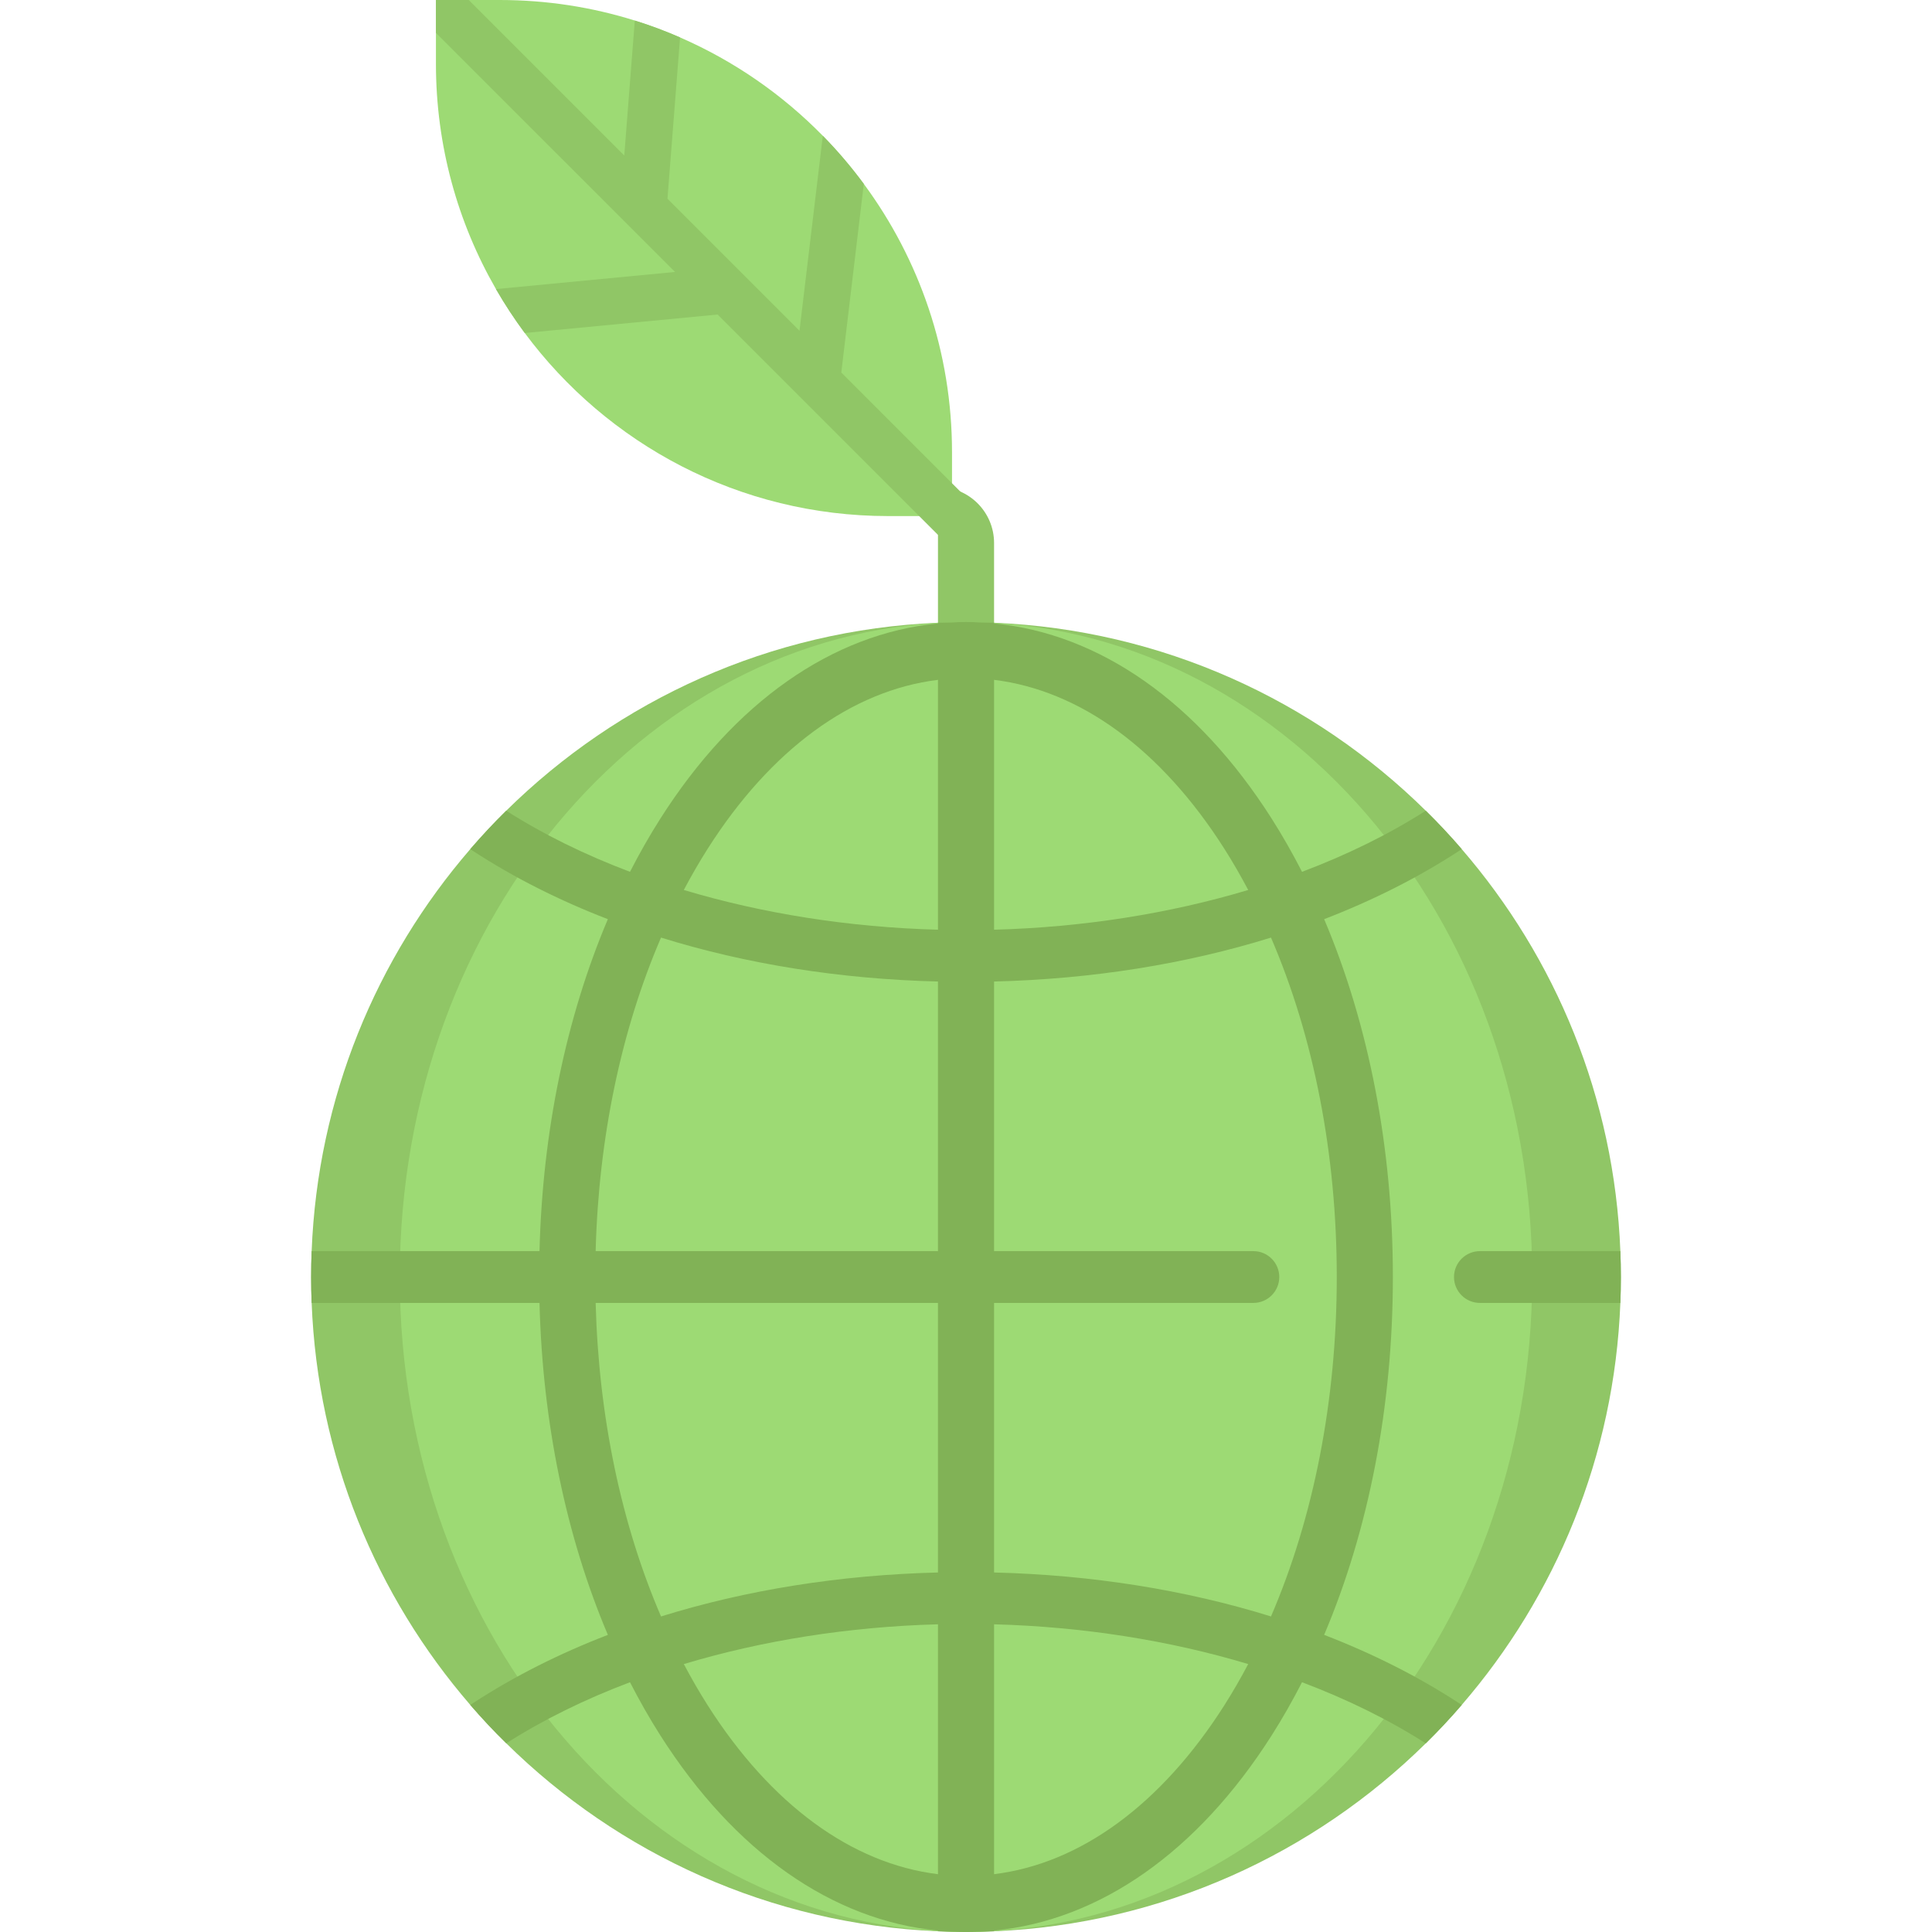
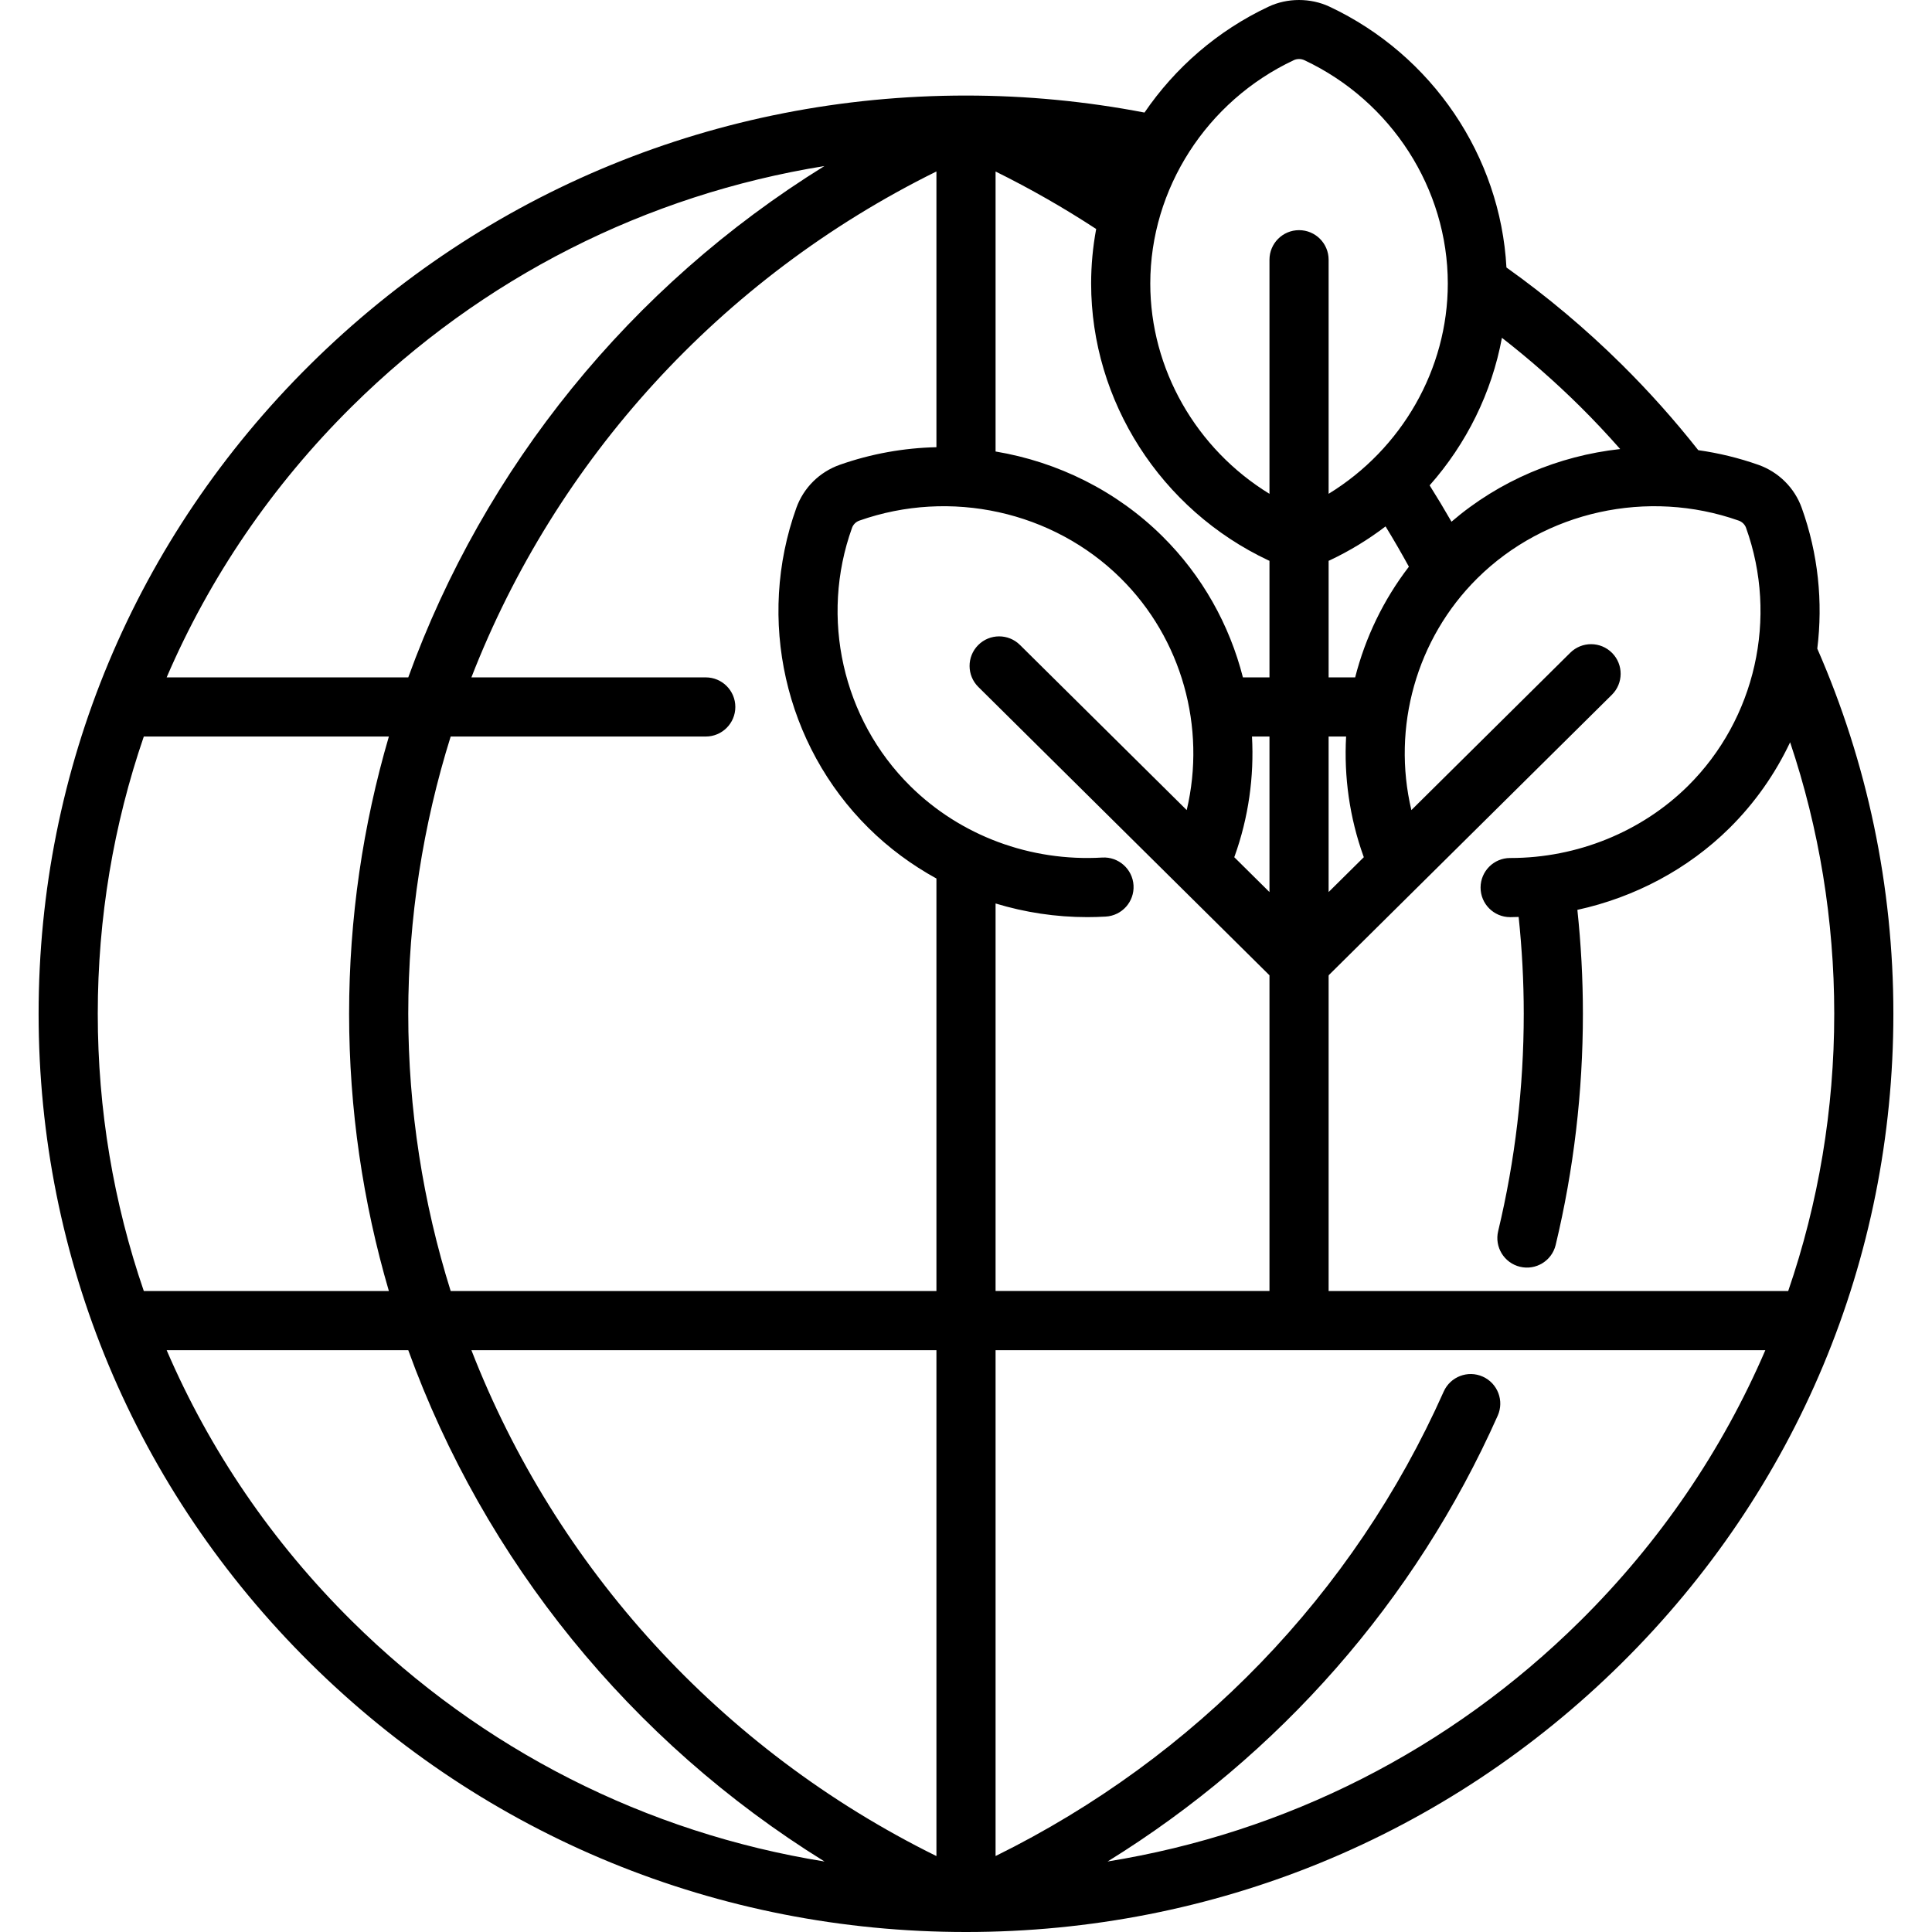
- <svg xmlns="http://www.w3.org/2000/svg" version="1.1" id="Layer_1" x="0px" y="0px" viewBox="0 0 511.998 511.998" style="enable-background:new 0 0 511.998 511.998;" xml:space="preserve">
-   <path style="fill:#90C666;" d="M263.438,143.908v349.139c-2.459,0.103-4.94,0.16-7.433,0.16c-2.493,0-4.975-0.057-7.433-0.16 V129.041l0,0C256.782,129.041,263.438,135.697,263.438,143.908z" />
-   <path style="fill:#9DDA74;" d="M252.292,119.858v16.906h-16.906c-39.474,0-74.475-19.081-96.319-48.515 c-2.749-3.72-5.306-7.605-7.632-11.64c-10.122-17.576-15.908-37.97-15.908-59.717V0h16.892c12.474,0,24.497,1.901,35.809,5.444 c4.103,1.272,8.098,2.777,11.995,4.473c14.266,6.21,27.095,15.114,37.833,26.07c3.912,3.98,7.536,8.248,10.86,12.748 C243.607,68.635,252.292,93.228,252.292,119.858z" />
+ <svg xmlns="http://www.w3.org/2000/svg" version="1.1" id="Layer_1" x="0px" y="0px" viewBox="0 0 512.001 512.001" style="enable-background:new 0 0 512.001 512.001;" xml:space="preserve">
  <g>
-     <path style="fill:#90C666;" d="M260.991,136.764l-8.699,8.699l-62.11-62.11l-51.113,4.897c-2.749-3.72-5.306-7.605-7.632-11.64 l47.462-4.541L115.528,8.713V0h8.699l41.211,41.211l2.79-35.767c4.103,1.272,8.098,2.777,11.995,4.473l-3.337,42.743l34.987,34.987 l6.182-51.661c3.912,3.98,7.536,8.248,10.86,12.748l-5.964,49.993L260.991,136.764z" />
-     <path style="fill:#90C666;" d="M429.547,338.424c0,2.299-0.046,4.586-0.137,6.862c-1.578,40.655-17.154,77.731-42.039,106.538 c-3.031,3.522-6.21,6.919-9.526,10.178c-29.688,29.265-69.886,47.928-114.406,49.804c-2.459,0.103-4.94,0.16-7.433,0.16 c-2.493,0-4.975-0.057-7.433-0.16c-44.521-1.876-84.718-20.539-114.406-49.815c-3.316-3.248-6.496-6.644-9.538-10.167 c-24.885-28.807-40.461-65.883-42.039-106.538c-0.091-2.276-0.137-4.563-0.137-6.862c0-2.299,0.046-4.586,0.137-6.862 c1.578-40.655,17.154-77.731,42.039-106.538c3.042-3.522,6.21-6.919,9.526-10.178c29.688-29.276,69.886-47.94,114.418-49.815 c2.459-0.103,4.94-0.16,7.433-0.16c2.493,0,4.975,0.057,7.433,0.16c44.521,1.876,84.718,20.539,114.406,49.815 c3.316,3.259,6.496,6.656,9.526,10.178c24.885,28.807,40.461,65.883,42.039,106.538 C429.501,333.838,429.547,336.125,429.547,338.424z" />
-   </g>
-   <ellipse style="fill:#9DDA74;" cx="255.995" cy="338.416" rx="150.052" ry="173.542" />
-   <g>
-     <path style="fill:#81B256;" d="M350.911,433.257c11.849-27.937,18.213-60.651,18.213-94.837c0-34.185-6.364-66.896-18.211-94.832 c12.864-4.956,24.805-10.968,35.555-17.969l0.903-0.595c-3.031-3.522-6.21-6.919-9.526-10.178 c-9.808,6.262-20.851,11.689-32.795,16.195c-2.502-4.884-5.181-9.594-8.043-14.094c-19.647-30.885-45.543-49.003-73.568-51.733 v-0.184c-1.452-0.061-2.913-0.099-4.379-0.126c-1.018-0.04-2.037-0.064-3.059-0.064c-1.022,0-2.042,0.023-3.06,0.064 c-1.463,0.026-2.921,0.065-4.369,0.126v0.183c-28.027,2.726-53.927,20.844-73.575,51.733c-2.862,4.5-5.541,9.209-8.042,14.093 c-11.945-4.506-22.99-9.932-32.801-16.193c-3.316,3.259-6.484,6.656-9.526,10.178l0.903,0.595c10.753,7,22.695,13.012,35.56,17.968 c-11.053,26.062-17.326,56.283-18.118,87.975H82.588c-0.091,2.276-0.137,4.563-0.137,6.862c0,2.299,0.046,4.586,0.137,6.862h60.385 c0.794,31.692,7.066,61.911,18.119,87.972c-12.866,4.958-24.808,10.971-35.562,17.972l-0.903,0.595 c3.042,3.522,6.221,6.919,9.538,10.167c9.809-6.257,20.851-11.681,32.792-16.185c2.501,4.882,5.178,9.589,8.04,14.088 c19.648,30.889,45.548,49.007,73.575,51.733v0.18c1.419,0.059,2.848,0.098,4.279,0.125c1.048,0.043,2.097,0.069,3.151,0.069 c1.052,0,2.101-0.026,3.148-0.069c1.435-0.026,2.867-0.065,4.289-0.125v-0.18c28.025-2.729,53.921-20.847,73.568-51.733 c2.862-4.499,5.54-9.207,8.041-14.089c11.945,4.508,22.989,9.936,32.797,16.199c3.316-3.259,6.496-6.656,9.526-10.178l-0.903-0.595 C375.717,444.228,363.776,438.215,350.911,433.257z M354.256,338.42c0,32.61-6.103,63.667-17.432,89.953 c-22.553-7.016-47.424-11.008-73.386-11.649v-71.439h68.719c3.79,0,6.862-3.072,6.862-6.862c0-3.79-3.072-6.862-6.862-6.862 h-68.719v-71.449c25.962-0.64,50.834-4.628,73.387-11.642C348.154,274.756,354.256,305.811,354.256,338.42z M324.463,224.927 c2.23,3.505,4.331,7.16,6.325,10.926c-20.838,6.256-43.789,9.894-67.349,10.529v-66.216 C286.28,182.964,307.72,198.606,324.463,224.927z M187.54,224.927c16.745-26.324,38.187-41.966,61.031-44.762v66.217 c-23.557-0.636-46.512-4.275-67.355-10.531C183.211,232.086,185.311,228.432,187.54,224.927z M175.178,248.469 c22.556,7.014,47.43,11.004,73.394,11.643v71.449h-90.72C158.645,301.465,164.647,272.904,175.178,248.469z M157.852,345.285h90.72 v71.439c-25.963,0.64-50.837,4.633-73.393,11.65C164.648,403.94,158.646,375.382,157.852,345.285z M187.54,451.914 c-2.229-3.504-4.329-7.158-6.323-10.921c20.842-6.259,43.794-9.902,67.354-10.538v66.222 C225.728,493.88,204.285,478.237,187.54,451.914z M324.463,451.914c-16.743,26.32-38.183,41.962-61.024,44.761v-66.22 c23.559,0.636,46.51,4.278,67.348,10.536C328.793,444.755,326.692,448.409,324.463,451.914z" />
-     <path style="fill:#81B256;" d="M429.409,331.562h-37.224c-3.79,0-6.862,3.072-6.862,6.862c0,3.79,3.072,6.862,6.862,6.862h37.224 c0.091-2.276,0.137-4.563,0.137-6.862C429.547,336.125,429.501,333.838,429.409,331.562z" />
+     <g>
+       <path d="M481.6,171.895c1.533-12.38,0.24-25.166-4.126-37.311c-0.935-2.615-2.48-5.039-4.458-6.992 c-1.964-1.951-4.389-3.473-7.024-4.407c-5.221-1.84-10.559-3.128-15.933-3.883c-6.246-7.921-13.013-15.519-20.306-22.736 c-9.556-9.458-19.774-18.018-30.529-25.682c-1.596-29.487-19.635-56.301-46.892-69.118c-5.025-2.36-11.177-2.346-16.153,0.003 c-13.53,6.361-24.769,16.185-32.875,28.06c-15.425-2.965-31.245-4.507-47.307-4.507c-65.631,0-127.339,25.302-173.755,71.244 c-46.437,45.964-72.011,107.082-72.011,172.096s25.574,126.131,72.012,172.095c46.416,45.943,108.124,71.245,173.755,71.245 c65.633,0,127.341-25.302,173.755-71.245c46.438-45.964,72.012-107.081,72.012-172.095 C501.768,234.814,494.801,202.039,481.6,171.895z M418.73,107.706c3.696,3.659,7.229,7.435,10.636,11.296 c-16.351,1.794-32.043,8.382-44.708,19.257c-1.861-3.251-3.793-6.462-5.79-9.632c9.768-11.031,16.467-24.557,19.159-39.106 C405.233,95.13,412.148,101.192,418.73,107.706z M342.862,15.948c0.426-0.201,0.91-0.307,1.4-0.307c0.495,0,0.97,0.106,1.407,0.31 c23.091,10.859,38.013,34.093,38.013,59.192c0,22.684-12.19,43.842-31.584,55.721V68.831c0-4.328-3.508-7.837-7.837-7.837 s-7.837,3.509-7.837,7.837v62.037c-19.396-11.876-31.588-33.036-31.588-55.724C304.836,50.046,319.758,26.813,342.862,15.948z M361.354,226.977c0.023,0.063,0.055,0.12,0.077,0.182l-9.334,9.243v-41.214h4.635 C356.146,205.814,357.632,216.627,361.354,226.977z M359.133,179.513h-7.034v-30.896c0.079-0.036,0.161-0.061,0.24-0.097 c5.316-2.502,10.283-5.536,14.847-9.018c2.151,3.507,4.208,7.071,6.186,10.68C366.623,158.961,361.822,168.97,359.133,179.513z M331.79,195.189h4.635v41.216l-9.339-9.247c0.024-0.064,0.057-0.124,0.082-0.188C330.886,216.624,332.373,205.814,331.79,195.189 z M263.836,45.45c9.26,4.577,18.155,9.671,26.662,15.237c-0.88,4.728-1.336,9.563-1.336,14.457 c0,31.145,18.457,59.948,47.02,73.378c0.079,0.037,0.163,0.062,0.242,0.097v30.895h-7.038 c-3.553-13.938-10.784-26.947-21.347-37.404c-12.153-12.04-27.719-19.703-44.202-22.459V45.45z M93.271,107.706 c34.487-34.133,77.996-56.083,125.209-63.7c-51.505,31.914-90.133,79.919-110.287,135.509H44.164 C55.554,153.024,72.084,128.677,93.271,107.706z M25.908,268.661c0-25.382,4.185-50.124,12.203-73.473h64.945 c-6.892,23.53-10.539,48.22-10.539,73.473c0,25.253,3.646,49.943,10.539,73.473H38.111 C30.092,318.785,25.908,294.042,25.908,268.661z M93.271,429.616c-21.187-20.971-37.717-45.318-49.107-71.807h64.029 c20.158,55.597,58.802,103.599,110.317,135.513C171.287,485.708,127.763,463.757,93.271,429.616z M248.164,357.808v134.073 c-57.436-28.342-100.912-76.66-123.237-134.073L248.164,357.808L248.164,357.808z M248.164,342.134h-128.73 c-7.34-23.437-11.242-48.154-11.242-73.473c0-25.319,3.901-50.036,11.242-73.473h67.599c4.33,0,7.838-3.509,7.838-7.837 c0-4.329-3.508-7.838-7.838-7.838h-62.106c22.325-57.412,65.801-105.73,123.237-134.072v73.072 c-8.624,0.194-17.284,1.727-25.642,4.674c-2.622,0.928-5.049,2.449-7.014,4.398c-1.979,1.961-3.52,4.377-4.458,6.985 c-10.617,29.531-3.109,62.839,19.126,84.857c5.374,5.321,11.444,9.796,17.988,13.39V342.134z M241.205,208.291 c-17.92-17.747-23.968-44.602-15.404-68.419c0.153-0.426,0.41-0.825,0.741-1.156c0.34-0.336,0.745-0.589,1.2-0.749 c24.124-8.507,51.312-2.509,69.267,15.279c16.192,16.031,22.688,39.494,17.482,61.436L270.3,170.914 c-3.074-3.046-8.037-3.022-11.083,0.053c-3.045,3.075-3.022,8.037,0.054,11.083l77.154,76.413v83.669h-72.588v-102.7 c7.796,2.373,15.975,3.616,24.284,3.616c1.633,0,3.271-0.048,4.911-0.144c4.321-0.251,7.618-3.959,7.365-8.28 c-0.253-4.321-3.989-7.621-8.282-7.365C273.059,228.38,254.507,221.463,241.205,208.291z M418.729,429.616 c-34.484,34.134-77.996,56.083-125.206,63.7c45.481-28.128,81.525-69.057,103.39-118.152c1.76-3.955-0.019-8.587-3.973-10.349 c-3.952-1.761-8.587,0.018-10.348,3.972c-23.899,53.666-65.808,96.978-118.755,123.083V357.808h204 C456.446,384.297,439.917,408.645,418.729,429.616z M352.099,342.135v-83.558c0.022-0.056,0.039-0.114,0.06-0.171l75.008-74.287 c3.075-3.046,3.098-8.008,0.053-11.083c-3.046-3.074-8.008-3.099-11.083-0.053l-42.106,41.703 c-5.206-21.942,1.29-45.405,17.481-61.439c17.956-17.785,45.147-23.784,69.259-15.282c0.452,0.161,0.869,0.419,1.214,0.762 c0.329,0.326,0.582,0.718,0.735,1.148c8.562,23.813,2.516,50.668-15.402,68.418c-12.254,12.133-29.36,19.085-46.957,19.085 c-0.051,0-0.11,0.001-0.155,0c-4.321,0-7.827,3.498-7.837,7.821c-0.009,4.329,3.493,7.844,7.82,7.853c0.057,0,0.114,0,0.171,0 c0.7,0,1.398-0.034,2.098-0.052c0.89,8.466,1.353,17.029,1.353,25.663c0,19.46-2.282,38.839-6.781,57.597 c-1.01,4.209,1.584,8.44,5.794,9.449c4.209,1.011,8.439-1.584,9.449-5.792c4.786-19.954,7.213-40.564,7.213-61.254 c0-9.267-0.5-18.457-1.464-27.541c15.202-3.311,29.334-10.805,40.327-21.692c6.739-6.676,12.116-14.391,16.053-22.721 c7.685,22.901,11.692,47.122,11.692,71.955c0,25.382-4.185,50.125-12.203,73.473H352.099z" />
+     </g>
  </g>
</svg>
